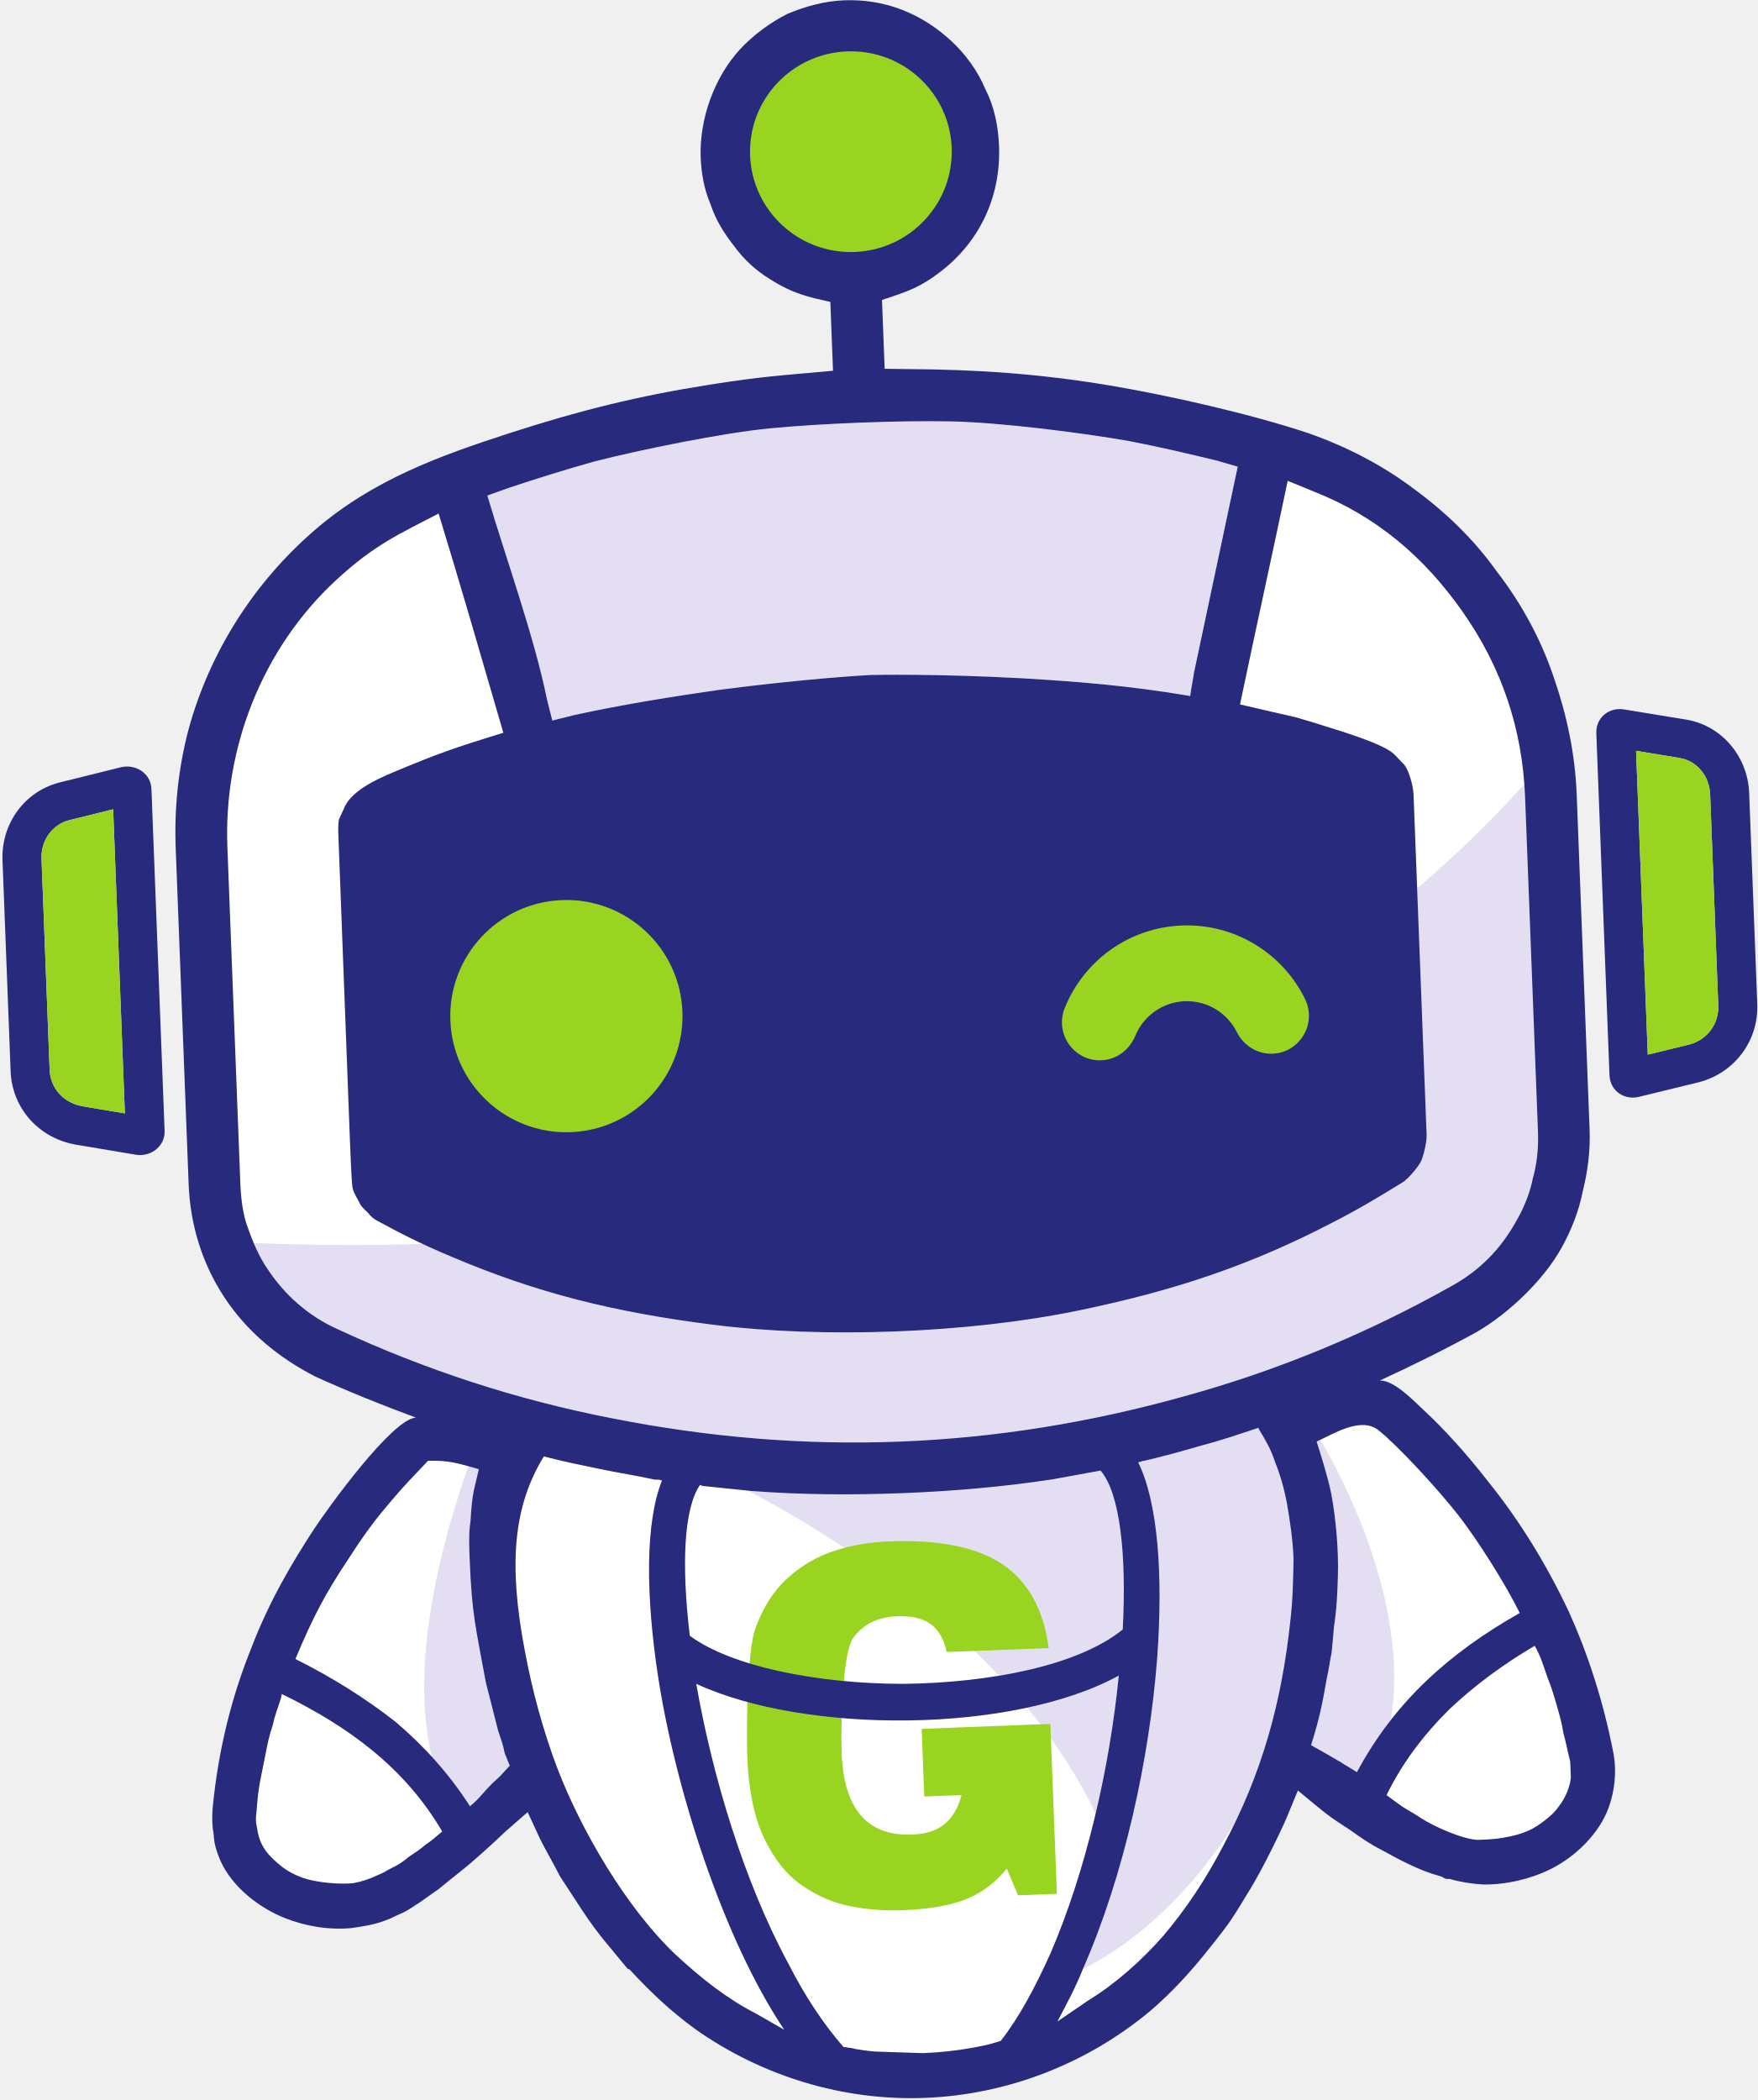
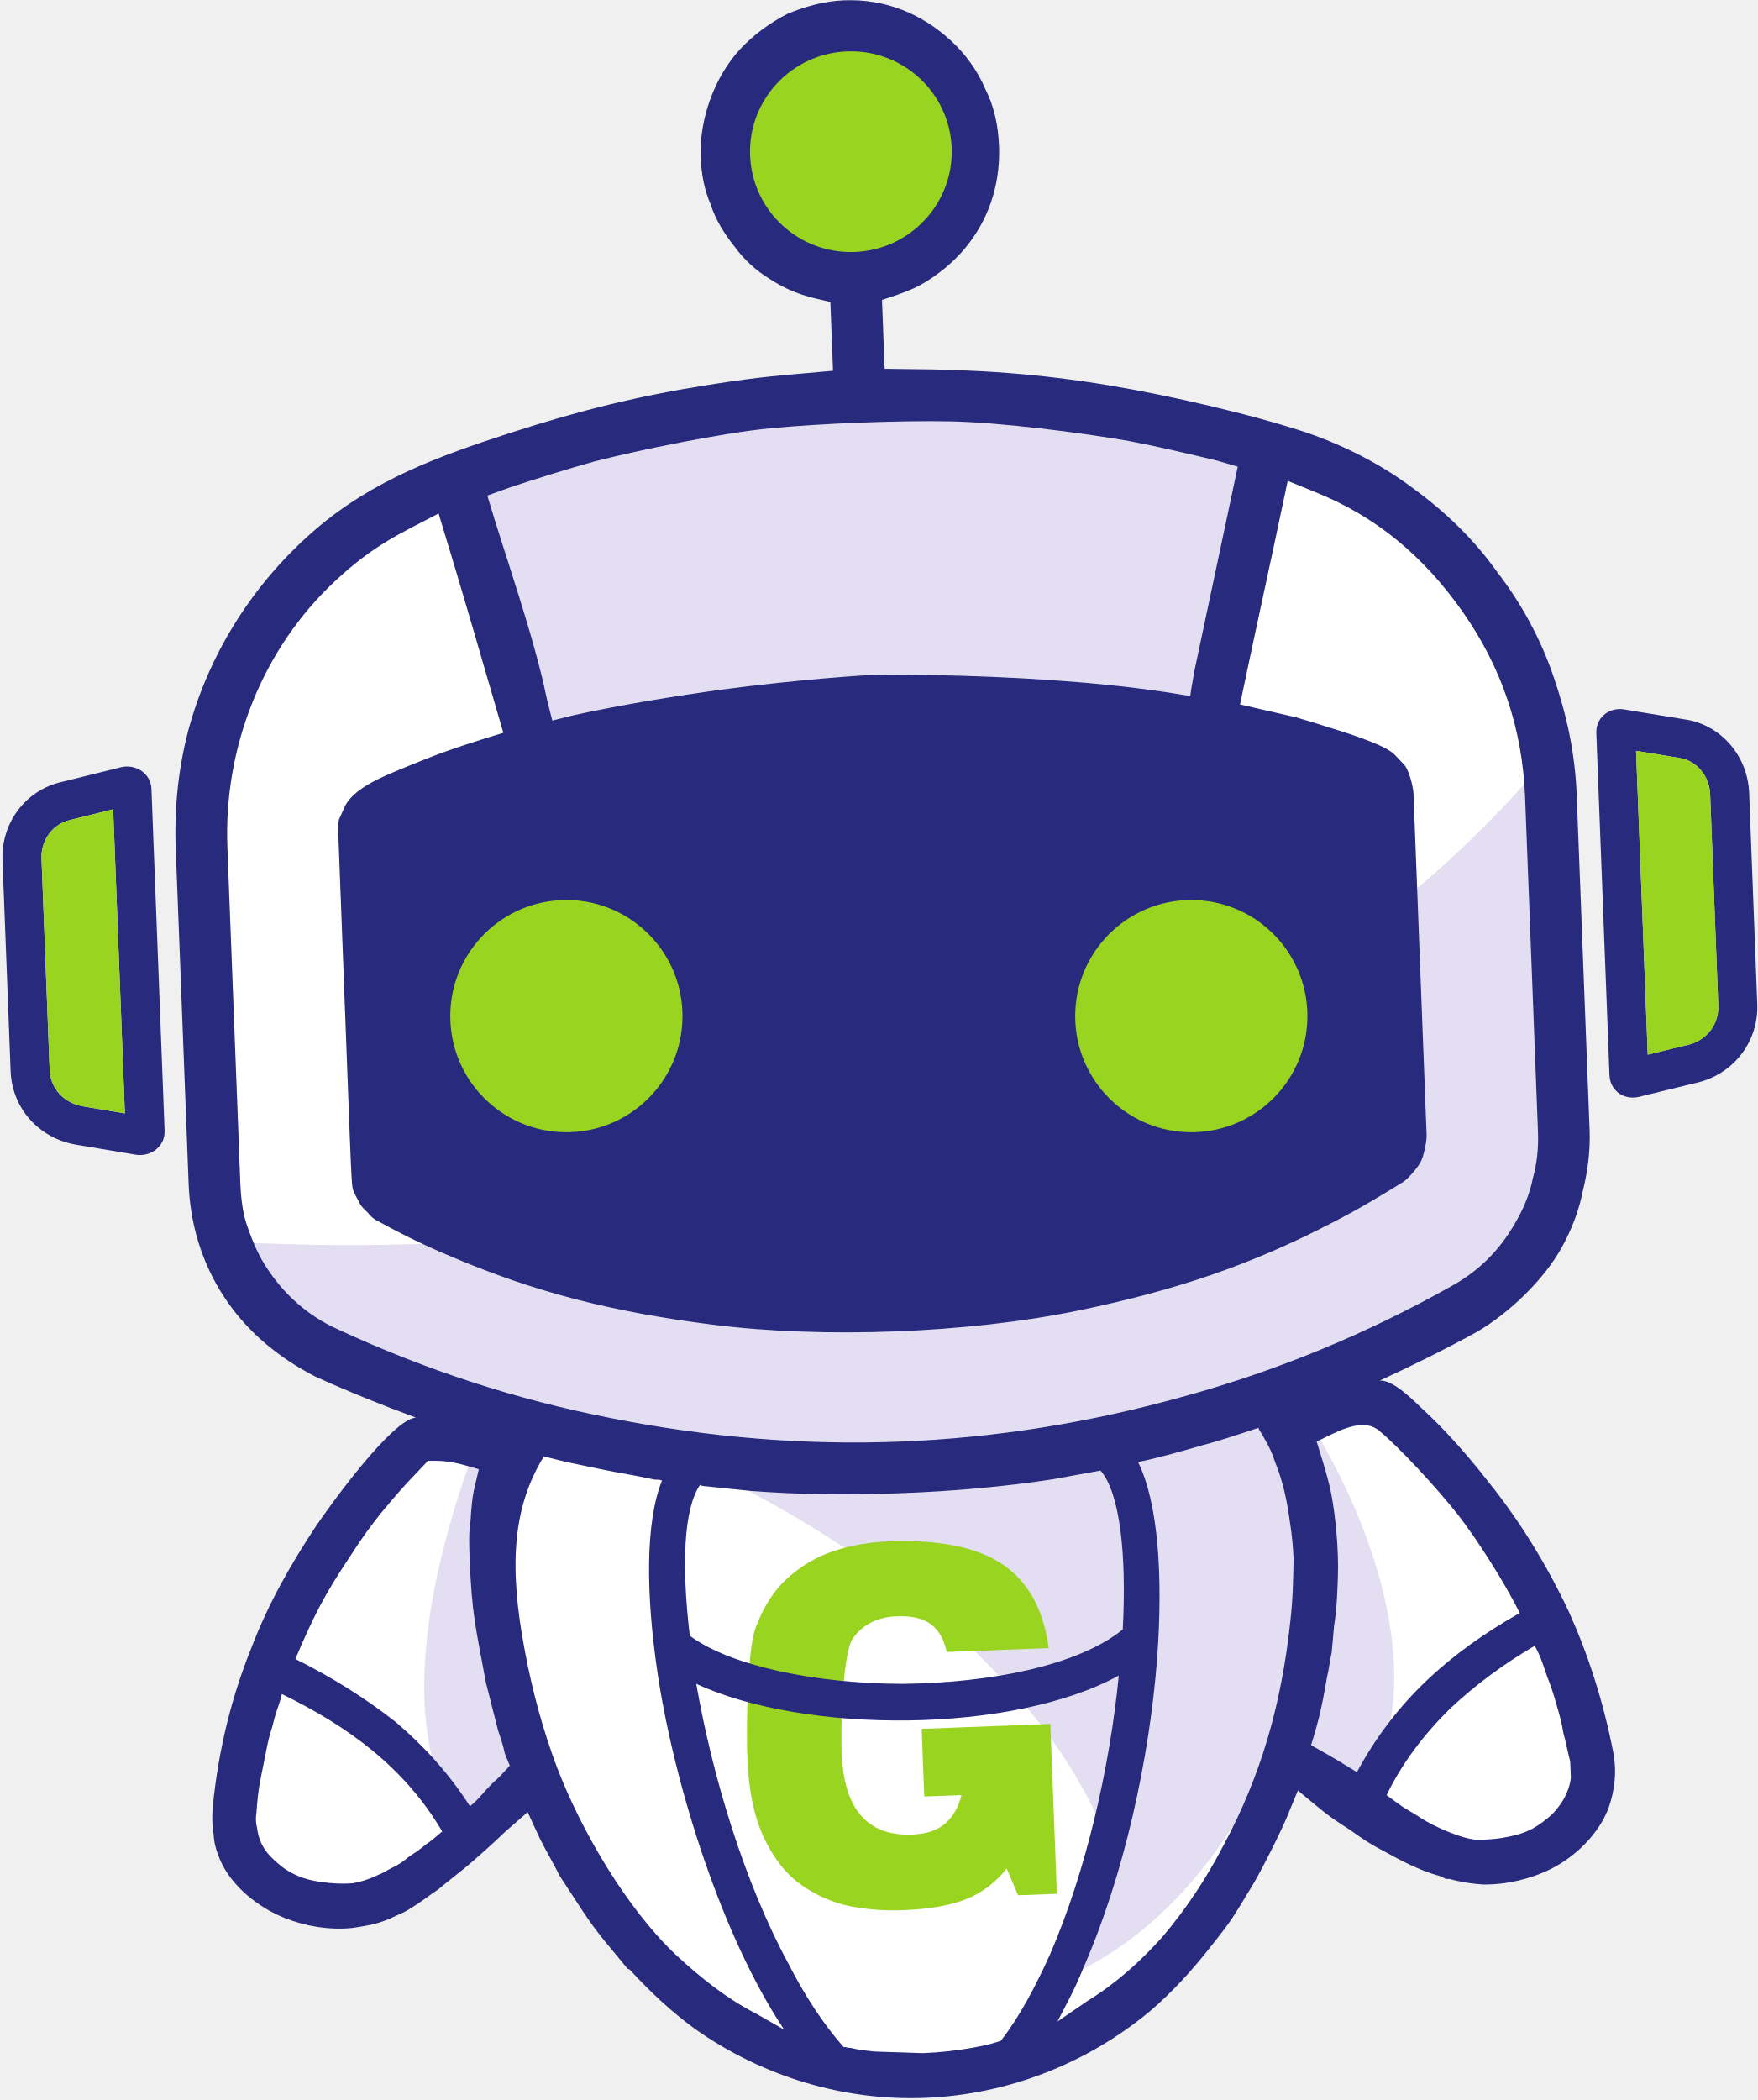
<svg xmlns="http://www.w3.org/2000/svg" viewBox="0 0 650.667 777.333" class="err-mascote-svg" role="img" aria-label="Mascote Gigabom">
  <style>
#mascoteVector{animation:mv-bob 3.6s ease-in-out infinite}
.mv-eye{transform-box:fill-box;transform-origin:center;animation:mv-blink 4.5s ease-in-out infinite}
.mv-light{transform-box:fill-box;transform-origin:center;animation:mv-pulse 2.2s ease-in-out infinite}
#lightEarRightWrap{animation-delay:.3s}
#lightEarLeftWrap{animation-delay:.6s}
@keyframes mv-bob{0%,100%{transform:translateY(0)}50%{transform:translateY(-10px)}}
@keyframes mv-blink{0%,88%,100%{transform:scaleY(1)}91%,95%{transform:scaleY(.12)}}
@keyframes mv-pulse{0%,100%{opacity:1}50%{opacity:.4}}
@media (prefers-reduced-motion:reduce){#mascoteVector,.mv-eye,.mv-light{animation:none}}
</style>
  <g id="mascoteVector">
    <path id="mascWhite" d="m 4025.35,1086.04 c 70.82,66.53 148.38,123.75 235.74,174.96 18.78,-34.21 23.35,-54.27 35.29,-87.96 10.53,-25.13 17.89,-50.36 25.24,-75.6 7.35,-25.24 14.7,-50.48 18.99,-79.03 7.35,-25.242 11.52,-50.601 18.99,-79.023 0.61,-15.938 1.11,-28.676 1.72,-44.602 -2.09,-24.824 -15.77,-57.433 -32.1,-77.805 -9.07,-13.109 -18.26,-23.035 -30.63,-33.085 -40.99,-34.356 -70.24,-46.301 -125.46,-55.872 -22.18,-4.043 -44.48,-4.902 -69.97,-5.882 -42.16,1.367 -122.09,37.066 -158.66,60.89 -13.11,9.071 -29.41,18.012 -49.02,30.016 -13.1,9.07 -29.52,21.195 -45.94,33.328 44.35,91.035 105.12,169.945 175.81,239.665 z m 193.95,265.88 c -142.25,-80.5 -262.69,-175.05 -358.39,-297.69 54.43,322.25 -136.22,678.16 -195.2,778.55 47.31,23.02 115.47,62.12 160.77,27.23 53.9,-42.55 166.38,-164.72 222.88,-237.07 50.51,-64.68 131.16,-190.91 169.94,-271.02 z m -358.51,-297.85 c -1.82,-2.34 -3.64,-4.69 -5.45,-7.05 1.81,2.36 3.63,4.71 5.45,7.05 z m -5.73,-7.41 c -1.79,-2.34 -3.57,-4.7 -5.34,-7.05 1.77,2.35 3.55,4.71 5.34,7.05 z m -6.06,-8.02 c -1.8,-2.41 -3.6,-4.83 -5.39,-7.26 1.79,2.43 3.59,4.85 5.39,7.26 z m -6.18,-8.35 c -1.65,-2.25 -3.3,-4.51 -4.93,-6.78 1.63,2.27 3.28,4.53 4.93,6.78 z m -5.86,-8.08 c -1.71,-2.38 -3.41,-4.78 -5.1,-7.18 1.69,2.41 3.39,4.8 5.1,7.18 z m -5.88,-8.28 c -1.52,-2.18 -3.04,-4.36 -4.55,-6.55 1.51,2.19 3.03,4.37 4.55,6.55 z m -5.49,-7.9 c -1.65,-2.4 -3.29,-4.83 -4.93,-7.253 1.64,2.423 3.28,4.853 4.93,7.253 z m -5.88,-8.671 c -1.57,-2.332 -3.12,-4.668 -4.67,-7.019 1.55,2.351 3.1,4.687 4.67,7.019 z m -5.6,-8.418 c -1.58,-2.406 -3.15,-4.82 -4.72,-7.242 1.57,2.422 3.14,4.836 4.72,7.242 z m -5.37,-8.257 -4.33,-6.805 c 1.43,2.277 2.88,4.543 4.33,6.805 z m -5.37,-8.45 c -3.49,-5.535 -6.92,-11.121 -10.32,-16.761 3.4,5.64 6.83,11.226 10.32,16.761 z m -10.69,-17.379 c -1.62,-2.687 -3.22,-5.382 -4.82,-8.089 1.6,2.707 3.2,5.402 4.82,8.089 z m -5.19,-8.726 c -3.36,-5.699 -6.66,-11.453 -9.93,-17.262 3.27,5.805 6.57,11.563 9.93,17.262 z m -10.44,-18.184 c -1.59,-2.824 -3.16,-5.664 -4.73,-8.511 1.57,2.847 3.14,5.683 4.73,8.511 z m -4.8,-8.636 c -1.65,-3.016 -3.3,-6.055 -4.93,-9.102 1.63,3.047 3.28,6.086 4.93,9.102 z M 2773.91,1177.8 c -84.82,-14.09 -175.82,-21.47 -266.63,-22.57 -239.29,0.36 -477.23,48.63 -592.16,133.54 -23.53,196.89 -16.8,353.47 28.54,419.03 6.49,-2.94 6.49,-2.94 6.49,-2.94 l 127.33,-13.22 v -0.01 c 198.57,-105.33 473.85,-277.32 696.43,-513.83 z m -840.98,-21.73 c 0.04,-0.19 0.07,-0.39 0.08,-0.61 44.97,-256.69 132.83,-550.011 256.46,-778.144 44.84,-87.605 95.69,-165.406 152.42,-230.222 6.38,0.246 12.87,-2.696 19.24,-2.446 22.55,-5.519 44.97,-7.843 67.39,-10.171 l 134.16,-4.411 c 45.44,1.75 93.02,6.879 136.62,14.829 22.17,4.05 44.35,8.089 66.41,15.32 3.18,0.125 9.43,3.551 12.62,3.676 51.7,65.797 96.3,150.464 137.46,241.375 51.77,119.718 94.33,254.589 126.82,392.496 l -1.01,-4.282 c -4.5,11.813 -9.68,23.493 -15.61,35.004 -48.19,93.414 -107.57,180.336 -173.91,260.726 l 0.16,0.04 c -301.84,-64.81 -689.42,-40.31 -919.23,66.21 z m 1173.25,22.2 c -4.56,-2.5 -9.18,-4.96 -13.87,-7.38 4.69,2.42 9.31,4.88 13.87,7.38 z m -14.13,-7.51 c -4.54,-2.35 -9.15,-4.66 -13.82,-6.94 4.67,2.28 9.28,4.59 13.82,6.94 z m -14.66,-7.34 c -4.53,-2.21 -9.12,-4.37 -13.76,-6.51 4.64,2.13 9.23,4.31 13.76,6.51 z m -14.89,-7.03 c -4.52,-2.06 -9.08,-4.09 -13.69,-6.09 4.61,2 9.17,4.03 13.69,6.09 z m -15.29,-6.78 c -4.47,-1.93 -8.99,-3.83 -13.55,-5.7 4.56,1.87 9.08,3.77 13.55,5.7 z m -16,-6.7 c -4.3,-1.74 -8.64,-3.46 -13.01,-5.15 4.37,1.69 8.71,3.41 13.01,5.15 z m -16.21,-6.38 c -4.18,-1.6 -8.41,-3.17 -12.66,-4.73 4.25,1.56 8.48,3.13 12.66,4.73 z m -16.65,-6.17 c -3.92,-1.42 -7.88,-2.81 -11.86,-4.19 3.99,1.38 7.94,2.77 11.86,4.19 z M 2981,1124.3 c -3.5,-1.19 -7.03,-2.36 -10.58,-3.52 3.55,1.16 7.08,2.34 10.58,3.52 z m -17.36,-5.7 c -3.27,-1.04 -6.55,-2.07 -9.86,-3.08 3.31,1.02 6.59,2.04 9.86,3.08 z m -17.97,-5.54 c -2.94,-0.88 -5.89,-1.75 -8.85,-2.61 2.97,0.86 5.91,1.73 8.85,2.61 z m -1847.66,-63.11 c -85.53,66.89 -177.053,123.98 -277.889,174.34 48.301,114.82 81.434,179.69 148.734,280.1 33.085,52.31 66.415,98.26 96.915,134.53 61.41,74.1 86.11,96.31 122.4,135.51 46.33,1.79 73.85,-3.99 112.63,-14.98 -65.61,-183.8 -167.21,-535.64 -101.56,-806.735 -31.69,34.633 -65.52,66.945 -101.23,97.235 z m -315.627,77.18 c 183.828,-89.56 340.817,-203.294 445.387,-381.653 -15.44,-13.36 -30.88,-26.711 -46.43,-36.883 -15.45,-13.356 -31,-23.524 -46.57,-33.692 -15.43,-13.359 -30.99,-23.527 -46.68,-30.511 -22.02,-10.922 -12.61,-8.782 -40.67,-20.711 -21.94,-10.414 -43.99,-17.641 -66.162,-21.684 -38.41,-4.223 -101.649,1.692 -137.719,13.836 -23.656,7.969 -45.766,19.797 -61.879,32.715 -36.965,29.652 -60.961,55.762 -67.875,105.863 -3.801,15.805 -4.293,28.543 -1.719,44.598 2.079,28.793 4.286,54.398 9.555,83.316 5.391,25.731 10.656,54.645 16.047,80.375 5.27,28.918 10.781,51.461 19.359,77.321 5.387,25.72 14.09,48.39 22.664,74.24 2.692,12.87 2.692,12.87 2.692,12.87 z m 2653.177,3407.58 0.86,-0.25 -1.4,-6.6 z M 704.375,2379 c -5.973,14.11 -11.434,28.53 -16.484,42.96 -14.215,37.74 -19.118,82.21 -20.832,126.81 -35.801,930.21 -35.801,930.21 -35.801,930.21 -10.617,275.93 97.258,550.31 300.172,738.95 108.4,100.77 180.07,130.77 286.33,186.48 62.01,-201.8 120.94,-406.9 179.76,-608.82 -134.5,-40.98 -183.7,-58.45 -308.39,-110.77 -43.61,-18.29 -107.798,-48.34 -130.489,-91.16 -5.883,-12.98 -11.762,-25.97 -17.645,-38.96 -2.57,-16.05 -2.078,-28.79 -1.465,-44.72 36.028,-936.15 34.668,-965.04 41.063,-984.24 3.554,-9.43 10.418,-21.93 17.281,-34.43 3.555,-9.43 13.475,-18.62 23.405,-27.81 6.74,-9.31 16.66,-18.5 29.65,-24.38 32.57,-17.91 73.7,-39.64 122.43,-62.5 -150.32,-5.05 -306.614,-4.48 -468.985,2.38 z m 3230.155,984.12 -10.07,261.73 c -0.87,22.41 -12.05,64.77 -25.49,81.97 -9.93,9.19 -19.97,21.57 -29.9,30.75 -29.99,27.77 -146.38,62.78 -187.95,75.72 -25.85,8.58 -54.89,17.03 -83.93,25.48 l -154.51,35.53 c 43.13,205.84 89.32,414.99 132.44,620.83 71.31,-29.16 71.31,-29.16 71.31,-29.16 175.36,-69.01 307.68,-182.17 414.87,-334.97 101.25,-144.31 158.2,-303.6 170.93,-478.03 -71.97,-80.52 -170.48,-180.91 -297.7,-289.85 z M 2099.05,239.84 c -81.36,41.535 -153.77,99.363 -223.25,163.683 -136.05,128.942 -262.04,343.582 -329.47,520.11 -39.09,103.777 -68.87,214.297 -88.96,321.987 -45.93,240.18 -32.99,401.52 52.55,541.2 51.58,-13.97 106.22,-24.63 157.69,-35.41 51.46,-10.78 102.8,-18.37 151.07,-29.28 6.37,0.25 12.74,0.49 19.24,-2.45 -46.56,-116.64 -45.21,-317.58 -11.02,-542.79 46.3,-302.663 176.56,-722.249 350.44,-981.89 z m 1329.52,529.234 c -10.4,-21.531 -21.38,-43.054 -32.98,-64.594 -47.54,-91.16 -101.82,-173.007 -165.89,-248.851 -61.14,-69.348 -132.08,-132.695 -210.01,-180.359 -83.92,-57.465 -83.92,-57.465 -83.92,-57.465 23.77,45.578 50.6,94.468 70.93,146.293 164.19,82.281 310.44,227.957 421.87,404.976" style="fill:#ffffff;fill-opacity:1;fill-rule:nonzero;stroke:none" transform="matrix(0.1333333,0,0,-0.1333333,0,777.3333)" />
    <path id="mascShade" d="m 1300.8,1759.45 c -65.61,-183.8 -167.21,-535.64 -101.56,-806.735 38.55,-42.137 73.92,-87.715 105.6,-137.277 26.39,21.425 34.31,35.91 61.38,62.98 0,0 0,0 21.57,19.969 l 27.56,29.777 c 0,0 0,0 -14.09,34.555 -4.05,22.172 -11.15,41.041 -18.38,63.101 l -33.82,132.68 c -27.88,152.88 -39.1,186.84 -45.22,346.02 -1.35,35.03 -2.7,70.08 2.45,102.18 1.96,31.98 4.04,60.77 9.43,86.5 0,0 0,0 13.72,57.95 -10.37,3.03 -19.8,5.8 -28.64,8.3 z m 2134.22,2768.41 0.54,6.85 -57.22,16.66 c -80.5,19.23 -160.99,38.46 -244.55,54.39 -132.97,23.33 -358,51.7 -493.41,54.39 -143.08,2.85 -357.86,-5.35 -503.33,-19.37 -129.71,-12.5 -359.12,-59.13 -487.76,-92.15 -78.91,-22.18 -160.88,-47.66 -236.47,-72.91 l -59.8,-21.43 c 51.34,-173.5 129.89,-390.61 165.3,-564.72 0,0 0,0 15.08,-60.03 0,0 0,0 60.03,15.07 142.37,31 278.75,52.2 399.3,69.6 238.07,31.5 413.16,41.42 422.71,41.79 9.56,0.37 184.9,3.93 424.67,-9.18 146.61,-8.88 291.54,-19.61 464.49,-49.12 2.33,22.42 7.84,44.97 10.29,64.2 z m 797.21,-874.89 c -71.97,-80.52 -170.48,-180.91 -297.7,-289.85 l 26.34,-684.4 c 0.66,-17.16 -8.16,-58.65 -16.3,-74 -8.64,-16.31 -33.7,-45.98 -48.88,-56.12 -49.87,-30.63 -115.3,-71.43 -196.65,-112.85 -224.19,-116.43 -432.01,-187.67 -705.24,-244.08 -304.96,-62.97 -707.24,-78.46 -1016.21,-39.12 -278.01,35.42 -490.13,89.12 -725.11,189.05 -28.2,11.72 -54.61,23.51 -79.12,35.02 -150.32,-5.05 -306.614,-4.48 -468.985,2.38 10.973,-25.92 23.715,-50.82 39.023,-72.95 47.903,-72.18 113.75,-129.76 191.383,-164.91 246.889,-114.93 502.109,-197.62 762.479,-248.21 538.83,-107.19 1063.81,-86.98 1592.81,61.3 255.7,70.45 503.81,172.52 741.14,306.07 77.33,42.99 134.99,101.8 178.14,179.14 20.95,35.9 38.47,78.04 46.44,119.83 11.26,38.71 15.92,83.56 14.21,128.16 0,0 0,0 -35.8,930.2 -0.46,11.85 -1.11,23.63 -1.97,35.34 z M 2077.48,1691.64 c 198.56,-105.34 473.85,-277.33 696.43,-513.84 141.57,23.5 265.91,65.68 343.29,128.51 11.03,210.99 -8.22,379.34 -61.64,441.09 l -133.06,-24.27 c -139.56,-21.32 -279.48,-33.09 -419.64,-38.48 -140.17,-5.4 -280.59,-4.41 -418.18,6.24 z m 774.6,-602.43 c 66.34,-80.39 125.72,-167.312 173.91,-260.726 5.93,-11.511 11.11,-23.191 15.61,-35.004 30.56,128.805 52.32,260.37 64.58,384.79 -70.82,-38.87 -158.14,-68.47 -254.1,-89.06 z M 3006.7,364.098 c 164.19,82.281 310.44,227.957 421.87,404.98 85.93,177.902 131.85,356.752 153.61,558.312 7.23,60.9 8.2,118.36 9.18,175.83 -2.08,54.16 -10.54,108.07 -18.75,155.6 -7.96,41.17 -18.99,79.03 -33.08,113.59 -10.9,34.66 -27.94,62.72 -44.97,90.79 0,0 0,0 -0.12,3.18 -53.55,-18.01 -107.08,-36.03 -163.94,-50.97 -50.48,-14.71 -104.14,-29.53 -154.74,-41.05 -6.38,-0.25 -9.44,-3.56 -15.81,-3.8 55.39,-112.72 69.48,-313.17 52.82,-543.52 -21.19,-278.376 -91.63,-603.31 -206.07,-862.938 z m 854.21,690.132 c 54.43,322.25 -136.22,678.16 -195.2,778.55 -3.55,-1.73 -6.98,-3.36 -10.27,-4.87 6.33,-19.83 32.26,-100.66 40.68,-145.19 12.47,-65.87 20.76,-156.83 18.38,-229 -1.47,-44.72 -2.94,-89.44 -10.66,-137.59 -2.2,-25.61 -4.41,-51.22 -6.73,-73.64 -5.4,-25.73 -7.72,-48.15 -13.23,-70.7 -11.94,-68.85 -19.91,-110.52 -43.86,-186.724 0,0 0,0 42.39,-23.89 l 35.9,-20.949 c 6.49,-2.942 13.11,-9.071 19.6,-12.012 l 29.41,-18.008 c 27.9,52.086 59.14,99.873 93.59,144.023" style="fill:#e4def2;fill-opacity:1;fill-rule:nonzero;stroke:none" transform="matrix(0.1333333,0,0,-0.1333333,0,777.3333)" />
    <path id="mascBadge" d="m 2566.13,842.59 103.33,3.976 c -8.21,-33.55 -23.27,-59.851 -45.15,-78.878 -21.86,-19.04 -52.4,-29.317 -91.58,-30.825 -124.74,-4.8 -190.1,70.828 -196.11,226.91 -3.12,81.067 3.82,279.507 31.46,318.097 27.69,38.57 68.24,58.89 121.7,60.95 36.21,1.39 64.99,-4.04 86.26,-16.41 26.79,-15.97 44.22,-43.53 52.27,-82.69 l 283.32,10.91 c -14.23,106.96 -56.91,184.46 -128.08,232.37 -71.13,47.93 -176.49,69.22 -316.07,63.85 -52.84,-2.03 -103.08,-10.74 -150.68,-26.12 -47.59,-15.36 -90.78,-40.42 -129.57,-75.19 -38.82,-34.74 -68.99,-81.93 -90.48,-141.58 -21.5,-59.6 -25.23,-271.26 -21.91,-357.792 3.48,-90.352 18.96,-164.648 46.48,-222.762 27.52,-58.113 62.36,-101.84 104.53,-131.156 42.17,-29.301 86.78,-48.711 133.84,-58.082 47.07,-9.422 96.41,-13.113 148.07,-11.125 72.48,2.789 130.68,12.941 174.62,30.512 43.95,17.523 81.52,45.875 112.71,84.976 l 31.41,-74.234 107.8,4.148 -18.14,471.625 -357.26,-13.75 7.23,-187.73" style="fill:#99d420;fill-opacity:1;fill-rule:evenodd;stroke:none" transform="matrix(0.1333333,0,0,-0.1333333,0,777.3333)" />
    <path id="mascBody" d="m 4356.41,1354 c -66.05,141.03 -144.1,262.45 -221.17,358.38 -67.14,86.75 -130.37,154.5 -179.99,200.44 -28.46,26.36 -84.3,86.09 -124.48,84.54 90.91,41.79 181.69,86.76 269.18,134.78 90.42,52.56 187.33,145.89 236.58,235.63 26.83,48.89 47.17,100.71 57.83,155.36 13.85,54.76 21.19,112.47 18.99,169.82 -35.8,930.2 -35.8,930.2 -35.8,930.2 -4.41,114.69 -27.69,222.26 -63.6,326.15 -36.02,107.09 -90.91,207.07 -158.06,293.81 -64.08,90.06 -143.6,166.76 -235.5,233.41 -85.4,63.71 -183.05,114.19 -289.77,151.55 -157.86,52.44 -384.32,104.16 -550.63,131.95 -192.95,32.24 -367.47,44.33 -563.24,45.32 -60.65,0.86 -60.65,0.86 -60.65,0.86 -7.36,191.13 -7.36,191.13 -7.36,191.13 75.56,24.77 105.9,35.65 159.78,76.34 110.8,83.68 170.59,209.62 165.15,350.91 -2.21,57.34 -13.85,111.13 -37.99,158.06 -21.07,50.23 -54.77,96.79 -94.47,133.54 -81.53,75.5 -182.89,117.39 -297.85,112.97 -54.16,-2.09 -107.82,-16.92 -158.06,-37.99 -46.92,-24.14 -93.48,-57.84 -130.24,-97.53 -70.76,-76.42 -113.82,-192.79 -109.66,-300.93 1.72,-44.59 9.81,-88.95 27.33,-129.75 14.46,-44.1 38.23,-81.47 65.07,-115.54 26.95,-37.24 60.04,-67.87 99.24,-91.89 65.81,-42.16 109.75,-50.47 168.35,-63.7 7.36,-191.14 7.36,-191.14 7.36,-191.14 -155.84,-14.23 -194.04,-15.25 -343.07,-38.72 -198.38,-31.26 -359.13,-71.23 -550,-132.83 -201.19,-64.94 -384.27,-131.65 -544.739,-269.82 -168.511,-145.09 -292.867,-338.54 -351.878,-555.9 -27.809,-106.35 -39.571,-215.27 -35.157,-329.95 35.797,-930.21 35.797,-930.21 35.797,-930.21 6.656,-172.91 80.184,-329.42 211.61,-441.69 42.886,-36.63 88.714,-66.77 140.785,-93.49 90.91,-41.16 184.892,-79.02 278.742,-113.69 -65.47,-2.52 -245.356,-252.32 -281.672,-307.54 C 812.891,1495.19 746.973,1384.19 697.719,1254.68 645.281,1125.04 606.32,976.789 590.398,810.277 c -2.203,-25.605 -1.222,-51.093 2.821,-73.273 0.98,-25.481 8.211,-47.535 18.75,-72.652 32.383,-72.457 106.277,-130.247 178.398,-159.032 58.141,-23.207 123.266,-33.843 186.113,-27.933 28.55,4.289 60.28,8.699 88.59,19.359 l 18.86,7.106 c 23.59,12.949 30.69,10.906 65.67,34.433 21.81,13.602 43.5,30.387 68.37,47.297 27.82,23.402 58.81,46.926 86.62,70.328 30.88,26.715 64.82,56.735 95.57,86.629 64.82,56.731 64.82,56.731 64.82,56.731 34.79,-75.231 34.79,-75.231 34.79,-75.231 17.28,-34.426 37.74,-68.734 55.02,-103.16 20.34,-31.121 40.68,-62.242 61.02,-93.363 44.79,-68.539 79.37,-104.848 127.55,-164.184 3.19,0.125 3.19,0.125 3.19,0.125 3.3,-3.062 3.3,-3.062 3.3,-3.062 56.61,-61.629 116.16,-116.766 178.53,-162.215 C 2114.61,65.949 2341.3,-2.871 2567.46,5.832 c 228.37,8.789 448.81,93.805 625.61,241.016 58.69,50.113 113.82,109.664 165.52,175.461 64.72,81.148 61.8,80.589 114.8,167.121 27.83,45.441 76.68,142.961 97.89,192 32.11,77.8 32.11,77.8 32.11,77.8 83.85,-69.402 84.24,-70.492 144.57,-109.289 29.54,-21.191 55.76,-39.328 85.04,-54.148 51.7,-28.855 109.86,-59.461 162.35,-73.512 16.98,-4.547 9.55,-7.086 22.67,-8.699 6.36,0.246 6.36,0.246 6.36,0.246 29.04,-8.453 61.14,-13.598 93.12,-15.555 63.5,-0.722 129.85,14.387 186.61,42.274 70.19,34.484 136.55,99.687 162.46,172.148 16.39,45.844 22.17,98.418 13.47,147.274 -27.93,145.681 -71.31,278.011 -123.63,394.031 z M 338.355,3700.59 C 170.871,3659.05 170.871,3659.05 170.871,3659.05 69.664,3636.02 3.016,3544.13 6.941,3442.18 29.496,2856.03 29.496,2856.03 29.496,2856.03 33.418,2754.09 106.809,2670.77 209.613,2652.4 c 170.184,-28.54 170.184,-28.54 170.184,-28.54 41.656,-4.78 78.785,25.36 77.187,66.77 -36.531,949.31 -36.531,949.31 -36.531,949.31 -1.594,41.42 -40.926,68.62 -82.098,60.65 z m 4317.675,26.36 -113.69,18.64 32.46,-843.49 115.59,28.22 c 24.75,6.6 45.51,21.09 59.77,40.32 13.8,18.6 21.41,42.22 20.43,67.85 l -22.56,586.15 c -1.01,26.23 -10.71,50.11 -26.35,68.12 -14.96,17.23 -35.34,29.29 -58.51,32.85 -2.41,0.37 -4.79,0.82 -7.14,1.34 z M 314.188,3583.23 194.832,3553.66 c -24.09,-5.5 -44.219,-19.25 -58.223,-37.77 -14.488,-19.17 -22.382,-43.6 -21.386,-69.54 l 22.558,-586.15 c 0.977,-25.34 10.422,-48.18 25.891,-65.67 15.906,-17.98 38.32,-30.79 64.711,-35.5 1.742,-0.31 3.461,-0.66 5.164,-1.05 l 113.129,-18.96 z m 4365.202,249.33 c -173.38,28.43 -173.38,28.43 -173.38,28.43 -41.65,4.78 -75.59,-25.25 -74,-66.66 36.53,-949.31 36.53,-949.31 36.53,-949.31 1.6,-41.42 37.74,-68.74 78.91,-60.77 170.68,41.66 170.68,41.66 170.68,41.66 97.89,26.09 164.66,114.81 160.74,216.75 -22.56,586.15 -22.56,586.15 -22.56,586.15 -3.92,101.94 -77.43,188.44 -176.92,203.75 z M 4025.35,1086.04 c 70.82,66.53 148.38,123.75 235.74,174.96 18.78,-34.21 23.35,-54.27 35.29,-87.96 10.53,-25.13 17.89,-50.36 25.24,-75.6 7.35,-25.24 14.7,-50.48 18.99,-79.03 7.35,-25.242 11.52,-50.601 18.99,-79.023 0.61,-15.938 1.11,-28.676 1.72,-44.602 -2.09,-24.824 -15.77,-57.433 -32.1,-77.805 -9.07,-13.109 -18.26,-23.035 -30.63,-33.085 -40.99,-34.356 -70.24,-46.301 -125.46,-55.872 -22.18,-4.043 -44.48,-4.902 -69.97,-5.882 -42.16,1.367 -122.09,37.066 -158.66,60.89 -13.11,9.071 -29.41,18.012 -49.02,30.016 -13.1,9.07 -29.52,21.195 -45.94,33.328 44.35,91.035 105.12,169.945 175.81,239.665 z m 193.95,265.88 C 4025.84,1242.45 3872.73,1106.99 3767.32,910.207 l -29.41,18.008 c -6.49,2.941 -13.11,9.07 -19.6,12.012 l -35.9,20.949 c -42.39,23.89 -42.39,23.89 -42.39,23.89 23.95,76.204 31.92,117.874 43.86,186.724 5.51,22.55 7.83,44.97 13.23,70.7 2.32,22.42 4.53,48.03 6.73,73.64 7.72,48.15 9.19,92.87 10.66,137.59 2.38,72.17 -5.91,163.13 -18.38,229 -8.42,44.53 -34.35,125.36 -40.68,145.19 47.24,21.61 122.35,69.61 171.04,32.1 53.9,-42.55 166.38,-164.72 222.88,-237.07 50.51,-64.68 131.16,-190.91 169.94,-271.02 z m -1102.1,-45.61 c -123.75,-100.47 -367.57,-148.14 -609.92,-151.08 -239.29,0.36 -477.23,48.63 -592.16,133.54 -23.53,196.89 -16.8,353.47 28.54,419.03 6.49,-2.94 6.49,-2.94 6.49,-2.94 44.84,-4.66 89.69,-9.31 134.53,-13.97 137.59,-10.65 278.01,-11.64 418.18,-6.24 140.16,5.39 280.08,17.16 419.64,38.48 l 133.06,24.27 c 53.42,-61.75 72.67,-230.1 61.64,-441.09 z M 1932.93,1156.07 c 0.04,-0.19 0.07,-0.39 0.08,-0.61 44.97,-256.69 132.83,-550.011 256.46,-778.144 44.84,-87.605 95.69,-165.406 152.42,-230.222 6.38,0.246 12.87,-2.696 19.24,-2.446 22.55,-5.519 44.97,-7.843 67.39,-10.171 l 134.16,-4.411 c 45.44,1.75 93.02,6.879 136.62,14.829 22.17,4.05 44.35,8.089 66.41,15.32 3.18,0.125 9.43,3.551 12.62,3.676 51.7,65.797 96.3,150.464 137.46,241.375 99.6,230.351 165.16,516.808 190.39,773.004 -293.55,-161.16 -870.35,-163.17 -1173.17,-22.81 z m -834.92,-106.12 c -85.53,66.89 -177.053,123.98 -277.889,174.34 48.301,114.82 81.434,179.69 148.734,280.1 33.085,52.31 66.415,98.26 96.915,134.53 61.41,74.1 86.11,96.31 122.4,135.51 56.92,2.19 85.41,-7.02 141.27,-23.28 -13.72,-57.95 -13.72,-57.95 -13.72,-57.95 -5.39,-25.73 -7.47,-54.52 -9.43,-86.5 -5.15,-32.1 -3.8,-67.15 -2.45,-102.18 6.12,-159.18 17.34,-193.14 45.22,-346.02 l 33.82,-132.68 c 7.23,-22.06 14.33,-40.929 18.38,-63.101 14.09,-34.555 14.09,-34.555 14.09,-34.555 l -27.56,-29.777 c -21.57,-19.969 -21.57,-19.969 -21.57,-19.969 -27.07,-27.07 -34.99,-41.555 -61.38,-62.98 -57.71,90.3 -127.68,167.367 -206.83,234.512 z m -315.627,77.18 c 183.828,-89.56 340.817,-203.294 445.387,-381.653 -15.44,-13.36 -30.88,-26.711 -46.43,-36.883 -15.45,-13.356 -31,-23.524 -46.57,-33.692 -15.43,-13.359 -30.99,-23.527 -46.68,-30.511 -22.02,-10.922 -12.61,-8.782 -40.67,-20.711 -21.94,-10.414 -43.99,-17.641 -66.162,-21.684 -38.41,-4.223 -101.649,1.692 -137.719,13.836 -23.656,7.969 -45.766,19.797 -61.879,32.715 -36.965,29.652 -60.961,55.762 -67.875,105.863 -3.801,15.805 -4.293,28.543 -1.719,44.598 2.079,28.793 4.286,54.398 9.555,83.316 5.391,25.731 10.656,54.645 16.047,80.375 5.27,28.918 10.781,51.461 19.359,77.321 5.387,25.72 14.09,48.39 22.664,74.24 2.692,12.87 2.692,12.87 2.692,12.87 z M 2267.41,5149.87 c -69.48,28.42 -122.48,77.44 -155.49,143.97 -27.95,56.33 -30.58,151.41 -8.09,210.24 39.4,103.08 132.98,174.21 245.17,178.53 38.22,1.47 73.51,-3.56 105.86,-15.07 32.34,-11.52 65.05,-32.59 91.52,-57.1 6.74,-9.31 6.74,-9.31 6.74,-9.31 23.16,-21.43 40.19,-49.5 54.04,-77.68 32.59,-69.62 34.24,-136.8 8.09,-210.25 -11.52,-32.34 -32.59,-65.06 -53.91,-91.4 -24.51,-26.46 -55.62,-46.81 -86.87,-63.96 -56.88,-28.23 -144.27,-30.33 -207.06,-7.97 z m -854.59,-674.15 c 75.59,25.25 157.56,50.73 236.47,72.91 128.64,33.02 358.05,79.65 487.76,92.15 145.47,14.02 360.25,22.22 503.33,19.37 135.41,-2.69 360.44,-31.06 493.41,-54.39 83.56,-15.93 164.05,-35.16 244.55,-54.39 58.08,-16.91 58.08,-16.91 58.08,-16.91 -121.53,-572.56 -121.53,-572.56 -121.53,-572.56 -2.45,-19.23 -7.96,-41.78 -10.29,-64.2 -172.95,29.51 -317.88,40.24 -464.49,49.12 -239.77,13.11 -415.11,9.55 -424.67,9.18 -9.55,-0.37 -184.64,-10.29 -422.71,-41.79 -120.55,-17.4 -256.93,-38.6 -399.3,-69.6 -60.03,-15.07 -60.03,-15.07 -60.03,-15.07 -15.08,60.03 -15.08,60.03 -15.08,60.03 -35.41,174.11 -113.96,391.22 -165.3,564.72 z M 934.781,2141.14 c -77.633,35.15 -143.48,92.73 -191.383,164.91 -23.648,34.18 -41.175,74.99 -55.507,115.91 -14.215,37.74 -19.118,82.21 -20.832,126.81 -35.801,930.21 -35.801,930.21 -35.801,930.21 -10.617,275.93 97.258,550.31 300.172,738.95 108.4,100.77 180.07,130.77 286.33,186.48 62.01,-201.8 120.94,-406.9 179.76,-608.82 -134.5,-40.98 -183.7,-58.45 -308.39,-110.77 -43.61,-18.29 -107.798,-48.34 -130.489,-91.16 -5.883,-12.98 -11.762,-25.97 -17.645,-38.96 -2.57,-16.05 -2.078,-28.79 -1.465,-44.72 36.028,-936.15 34.668,-965.04 41.063,-984.24 3.554,-9.43 10.418,-21.93 17.281,-34.43 3.555,-9.43 13.475,-18.62 23.405,-27.81 6.74,-9.31 16.66,-18.5 29.65,-24.38 48.89,-26.83 117.25,-62.48 201.55,-97.52 234.98,-99.93 447.1,-153.63 725.11,-189.05 308.97,-39.34 711.25,-23.85 1016.21,39.12 273.23,56.41 481.05,127.65 705.24,244.08 81.35,41.42 146.78,82.22 196.65,112.85 15.18,10.14 40.24,39.81 48.88,56.12 8.14,15.35 16.96,56.84 16.3,74 -36.41,946.13 -36.41,946.13 -36.41,946.13 -0.87,22.41 -12.05,64.77 -25.49,81.97 -9.93,9.19 -19.97,21.57 -29.9,30.75 -29.99,27.77 -146.38,62.78 -187.95,75.72 -25.85,8.58 -54.89,17.03 -83.93,25.48 l -154.51,35.53 c 43.13,205.84 89.32,414.99 132.44,620.83 71.31,-29.16 71.31,-29.16 71.31,-29.16 175.36,-69.01 307.68,-182.17 414.87,-334.97 108.05,-154.01 165.65,-325.05 172.9,-513.37 35.8,-930.2 35.8,-930.2 35.8,-930.2 1.71,-44.6 -2.95,-89.45 -14.21,-128.16 -7.97,-41.79 -25.49,-83.93 -46.44,-119.83 -43.15,-77.34 -100.81,-136.15 -178.14,-179.14 -237.33,-133.55 -485.44,-235.62 -741.14,-306.07 -529,-148.28 -1053.98,-168.49 -1592.81,-61.3 -260.37,50.59 -515.59,133.28 -762.479,248.21 z M 2099.05,239.84 c -81.36,41.535 -153.77,99.363 -223.25,163.683 -136.05,128.942 -262.04,343.582 -329.47,520.11 -39.09,103.777 -68.87,214.297 -88.96,321.987 -45.93,240.18 -32.99,401.52 52.55,541.2 51.58,-13.97 106.22,-24.63 157.69,-35.41 51.46,-10.78 102.8,-18.37 151.07,-29.28 6.37,0.25 12.74,0.49 19.24,-2.45 -46.56,-116.64 -45.21,-317.58 -11.02,-542.79 C 1873.2,874.227 2003.46,454.641 2177.34,195 Z M 3582.18,1327.39 C 3557.79,1101.44 3503.04,904.016 3395.59,704.48 3348.05,613.32 3293.77,531.473 3229.7,455.629 3168.56,386.281 3097.62,322.934 3019.69,275.27 c -83.92,-57.465 -83.92,-57.465 -83.92,-57.465 23.77,45.578 50.6,94.468 70.93,146.297 114.44,259.628 184.88,584.562 206.07,862.938 16.66,230.35 2.57,430.8 -52.82,543.52 6.37,0.24 9.43,3.55 15.81,3.8 50.6,11.52 104.26,26.34 154.74,41.05 56.86,14.94 110.39,32.96 163.94,50.97 0.12,-3.18 0.12,-3.18 0.12,-3.18 17.03,-28.07 34.07,-56.13 44.97,-90.79 14.09,-34.56 25.12,-72.42 33.08,-113.59 8.21,-47.53 16.67,-101.44 18.75,-155.6 -0.98,-57.47 -1.95,-114.93 -9.18,-175.83" style="fill:#272a7d;fill-opacity:1;fill-rule:evenodd;stroke:none" transform="matrix(0.1333333,0,0,-0.1333333,0,777.3333)" />
    <g id="eyeRightWrap" class="mv-eye">
-       <path id="eyeRight" d="m 3289.35,3050.34 c 62.56,2.41 117.81,-32.65 144.23,-85.04 19.02,-37.82 57.06,-62.21 99.3,-60.59 v 0 c 76.53,2.95 124.05,83.92 90.07,152.64 -61.85,125.17 -193.12,209.03 -341.7,203.31 -148.52,-5.71 -272.96,-99.41 -325.08,-228.97 -28.59,-71.13 25.03,-148.21 101.54,-145.27 v 0 c 42.31,1.63 78.23,28.87 94.37,68.05 22.29,54.26 74.76,93.46 137.27,95.87" style="fill:#99d420;fill-opacity:1;fill-rule:nonzero;stroke:none" transform="matrix(0.1333333,0,0,-0.1333333,0,777.3333)" />
+       <g transform="translate(650.6667,0) scale(-1,1)">
+         <path id="eyeRight" d="m 1894.61,3021.46 c 6.85,-177.92 -131.82,-327.71 -309.69,-334.55 -177.9,-6.84 -327.69,131.84 -334.53,309.75 -6.85,177.86 131.84,327.64 309.73,334.49 177.88,6.85 327.65,-131.84 334.49,-309.69" style="fill:#99d420;fill-opacity:1;fill-rule:nonzero;stroke:none" transform="matrix(0.1333333,0,0,-0.1333333,0,777.3333)" />
+       </g>
    </g>
    <g id="eyeLeftWrap" class="mv-eye">
      <path id="eyeLeft" d="m 1894.61,3021.46 c 6.85,-177.92 -131.82,-327.71 -309.69,-334.55 -177.9,-6.84 -327.69,131.84 -334.53,309.75 -6.85,177.86 131.84,327.64 309.73,334.49 177.88,6.85 327.65,-131.84 334.49,-309.69" style="fill:#99d420;fill-opacity:1;fill-rule:nonzero;stroke:none" transform="matrix(0.1333333,0,0,-0.1333333,0,777.3333)" />
    </g>
    <g id="lightAntennaWrap" class="mv-light">
      <path id="lightAntenna" d="m 2642.25,5419.7 c 5.92,-153.79 -114.58,-283.26 -269.12,-289.21 -154.58,-5.95 -284.66,113.88 -290.58,267.67 -5.92,153.73 114.57,283.2 269.15,289.15 154.54,5.95 284.64,-113.88 290.55,-267.61" style="fill:#99d420;fill-opacity:1;fill-rule:nonzero;stroke:none" transform="matrix(0.1333333,0,0,-0.1333333,0,777.3333)" />
    </g>
    <g id="lightEarRightWrap" class="mv-light">
      <path id="lightEarRight" d="m 4656.03,3726.95 -113.7,18.64 32.47,-843.49 115.59,28.22 c 24.75,6.6 45.52,21.09 59.78,40.32 13.79,18.6 21.4,42.22 20.42,67.85 l -22.56,586.15 c -1.01,26.23 -10.71,50.11 -26.35,68.13 -14.96,17.22 -35.34,29.28 -58.51,32.85 -2.41,0.36 -4.79,0.81 -7.14,1.33" style="fill:#99d420;fill-opacity:1;fill-rule:nonzero;stroke:none" transform="matrix(0.1333333,0,0,-0.1333333,0,777.3333)" />
    </g>
    <g id="lightEarLeftWrap" class="mv-light">
      <path id="lightEarLeft" d="m 314.188,3583.23 -119.356,-29.57 c -24.09,-5.5 -44.227,-19.25 -58.223,-37.77 -14.488,-19.17 -22.382,-43.6 -21.386,-69.54 l 22.558,-586.15 c 0.977,-25.34 10.422,-48.18 25.891,-65.67 15.906,-17.98 38.32,-30.79 64.711,-35.5 1.742,-0.31 3.461,-0.66 5.164,-1.05 l 113.129,-18.97 -32.488,844.22" style="fill:#99d420;fill-opacity:1;fill-rule:nonzero;stroke:none" transform="matrix(0.1333333,0,0,-0.1333333,0,777.3333)" />
    </g>
  </g>
</svg>
